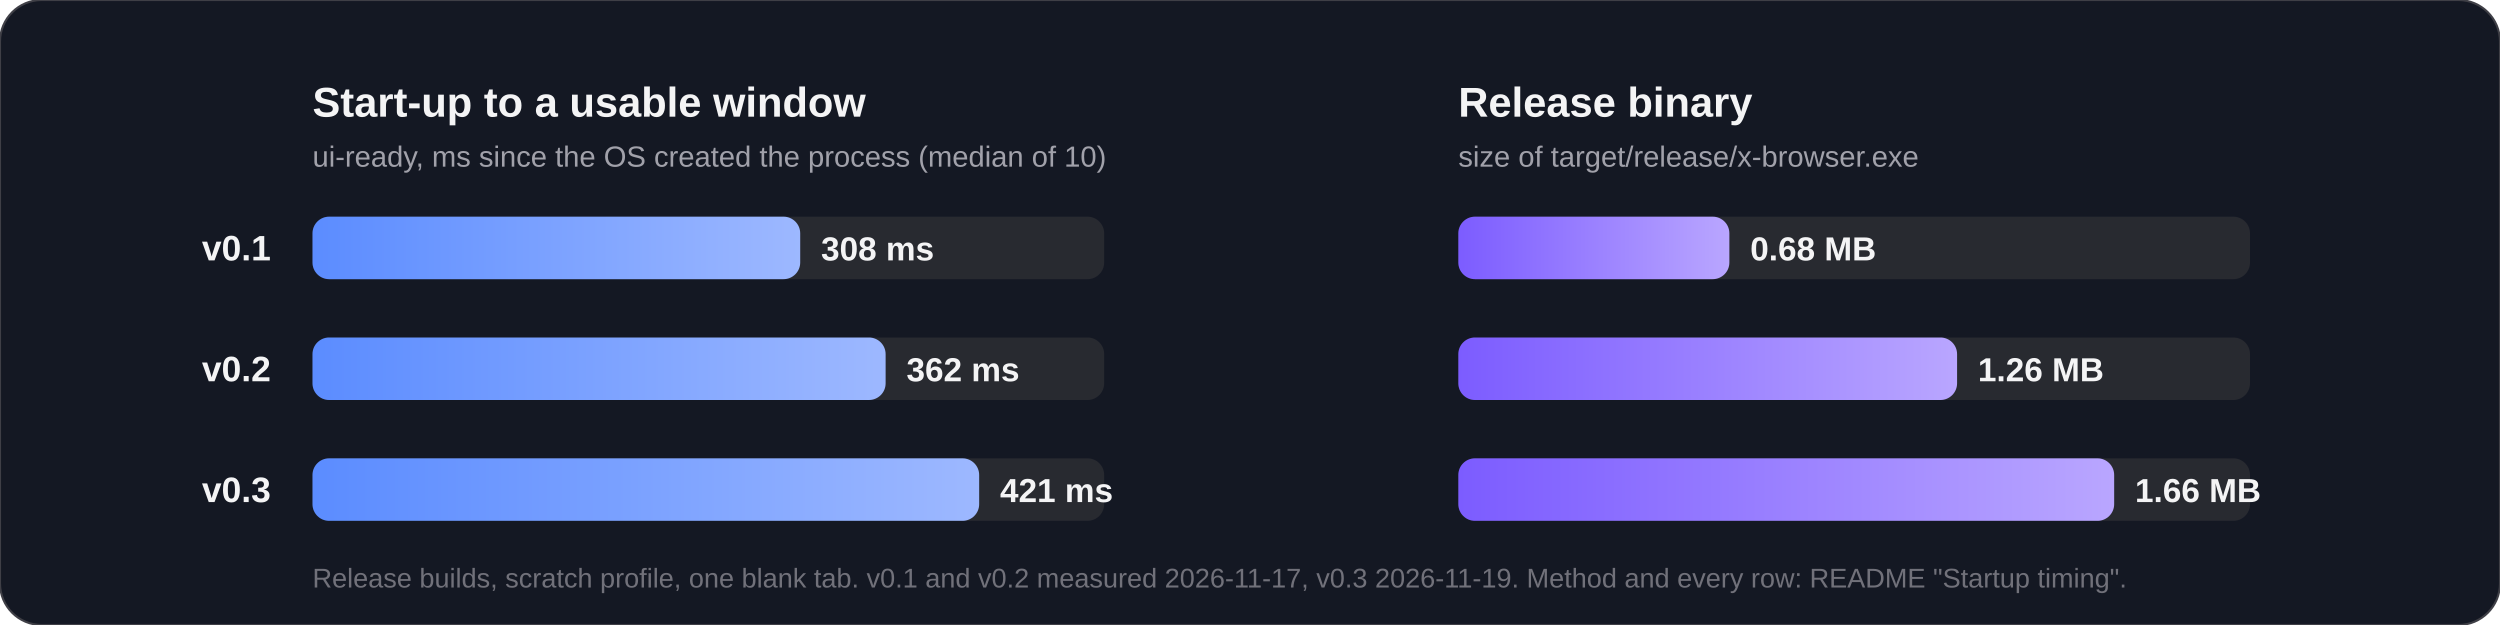
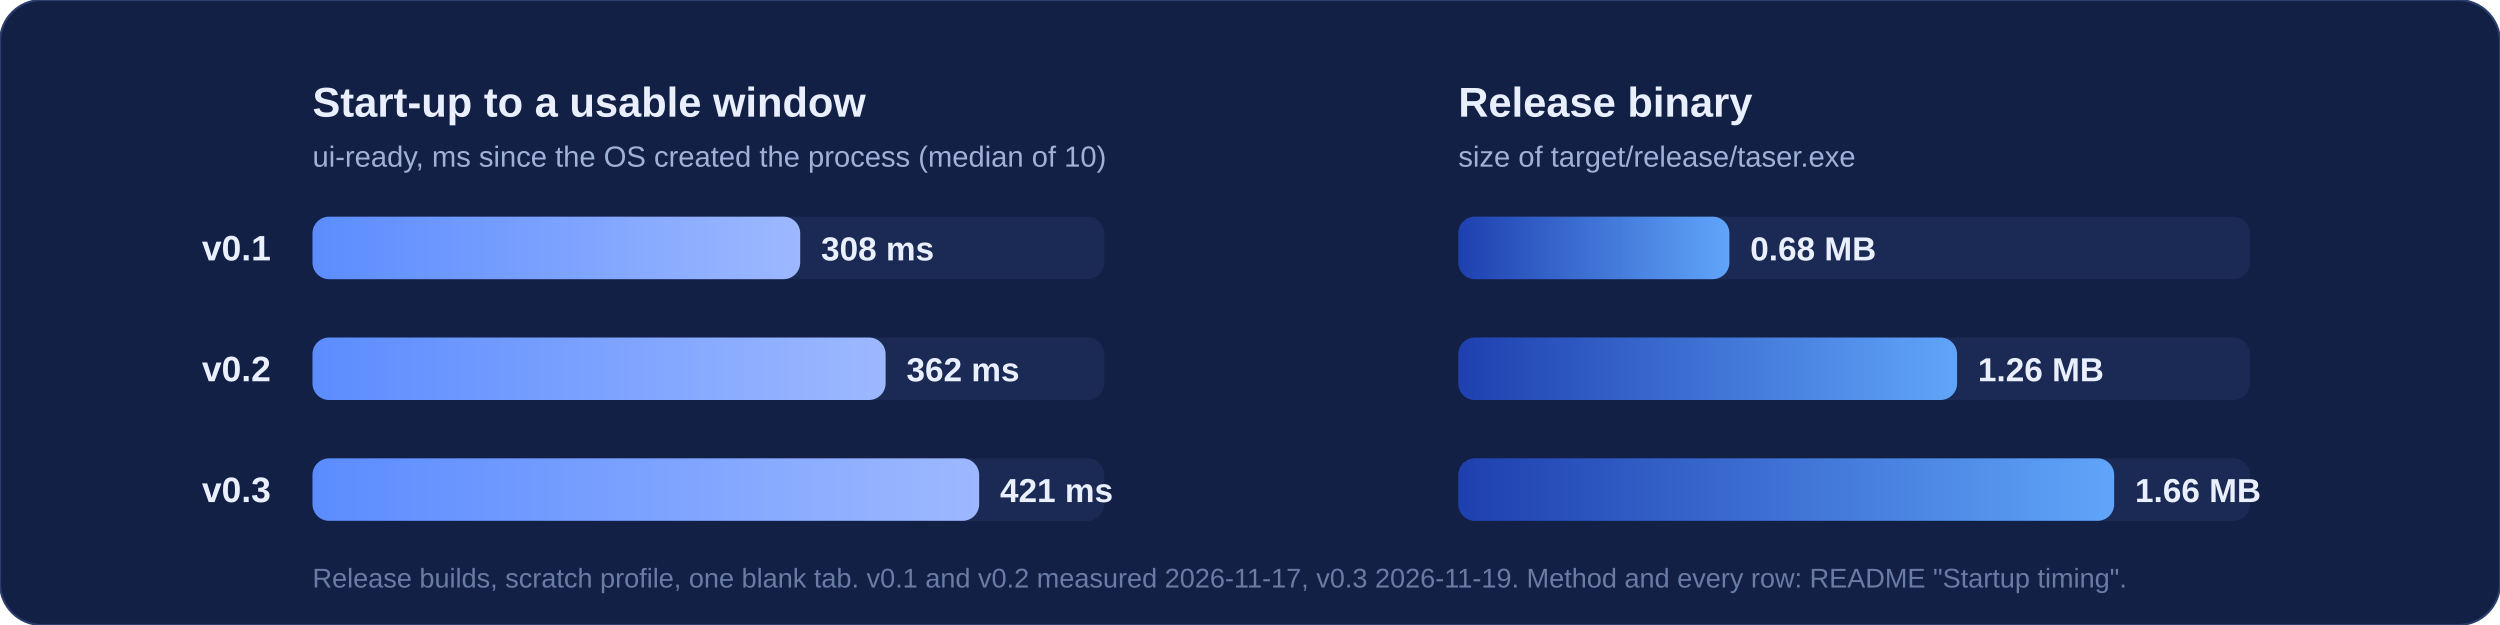
<svg xmlns="http://www.w3.org/2000/svg" width="1200" height="300" viewBox="0 0 1200 300" role="img" aria-label="Start-up to ui-ready: v0.1 308 ms, v0.2 362 ms, v0.3 421 ms. Binary: 0.68, 1.26 and 1.66 MB.">
  <style>
text{font-family:'Segoe UI Variable Display','Segoe UI',system-ui,-apple-system,'Helvetica Neue',Arial,sans-serif}
.grow{transform-box:fill-box;transform-origin:left center;animation:grow 1.1s cubic-bezier(.2,.8,.2,1) both}
@keyframes grow{from{transform:scaleX(0)}to{transform:scaleX(1)}}
.fade{animation:fade .5s ease-out both}
@keyframes fade{from{opacity:0}to{opacity:1}}
@media (prefers-reduced-motion: reduce){*{animation:none!important}}
</style>
  <defs>
    <linearGradient id="ga" x1="0" x2="1">
      <stop offset="0" stop-color="#5b8cff" />
      <stop offset="1" stop-color="#9db8ff" />
    </linearGradient>
    <linearGradient id="gb" x1="0" x2="1">
-       <stop offset="0" stop-color="#7c5cff" />
-       <stop offset="1" stop-color="#b9a6ff" />
+       <stop offset="0" stop-color="#1e40af" />
+       <stop offset="1" stop-color="#60a5fa" />
    </linearGradient>
  </defs>
-   <rect width="1200" height="300" rx="20" fill="#141823" stroke="#3f3f46" />
-   <text x="150" y="56" font-size="20" font-weight="700" fill="#f4f4f5">Start-up to a usable window</text>
-   <text x="150" y="80" font-size="14" fill="#a1a1aa">ui-ready, ms since the OS created the process (median of 10)</text>
-   <text x="700" y="56" font-size="20" font-weight="700" fill="#f4f4f5">Release binary</text>
-   <text x="700" y="80" font-size="14" fill="#a1a1aa">size of target/release/x-browser.exe</text>
-   <text x="130" y="125" text-anchor="end" font-size="17" font-weight="600" fill="#f4f4f5">v0.1</text>
-   <rect x="150" y="104" width="380" height="30" rx="8" fill="#38383b" opacity=".55" />
+   <rect width="1200" height="300" rx="20" fill="#122046" stroke="#2b3d6b" />
+   <text x="150" y="56" font-size="20" font-weight="700" fill="#e9effc">Start-up to a usable window</text>
+   <text x="150" y="80" font-size="14" fill="#9fb1d6">ui-ready, ms since the OS created the process (median of 10)</text>
+   <text x="700" y="56" font-size="20" font-weight="700" fill="#e9effc">Release binary</text>
+   <text x="700" y="80" font-size="14" fill="#9fb1d6">size of target/release/taser.exe</text>
+   <text x="130" y="125" text-anchor="end" font-size="17" font-weight="600" fill="#e9effc">v0.1</text>
+   <rect x="150" y="104" width="380" height="30" rx="8" fill="#22335e" opacity=".55" />
  <rect class="grow" style="animation-delay:0.15s" x="150" y="104" width="234.1" height="30" rx="8" fill="url(#ga)" />
-   <text class="fade" style="animation-delay:0.75s" x="394.1" y="125" font-size="16" font-weight="600" fill="#f4f4f5">308 ms</text>
-   <rect x="700" y="104" width="380" height="30" rx="8" fill="#38383b" opacity=".55" />
+   <text class="fade" style="animation-delay:0.75s" x="394.1" y="125" font-size="16" font-weight="600" fill="#e9effc">308 ms</text>
+   <rect x="700" y="104" width="380" height="30" rx="8" fill="#22335e" opacity=".55" />
  <rect class="grow" style="animation-delay:0.35s" x="700" y="104" width="130.1" height="30" rx="8" fill="url(#gb)" />
-   <text class="fade" style="animation-delay:0.95s" x="840.1" y="125" font-size="16" font-weight="600" fill="#f4f4f5">0.68 MB</text>
-   <text x="130" y="183" text-anchor="end" font-size="17" font-weight="600" fill="#f4f4f5">v0.2</text>
-   <rect x="150" y="162" width="380" height="30" rx="8" fill="#38383b" opacity=".55" />
+   <text class="fade" style="animation-delay:0.95s" x="840.1" y="125" font-size="16" font-weight="600" fill="#e9effc">0.68 MB</text>
+   <text x="130" y="183" text-anchor="end" font-size="17" font-weight="600" fill="#e9effc">v0.2</text>
+   <rect x="150" y="162" width="380" height="30" rx="8" fill="#22335e" opacity=".55" />
  <rect class="grow" style="animation-delay:0.30s" x="150" y="162" width="275.1" height="30" rx="8" fill="url(#ga)" />
-   <text class="fade" style="animation-delay:0.90s" x="435.1" y="183" font-size="16" font-weight="600" fill="#f4f4f5">362 ms</text>
-   <rect x="700" y="162" width="380" height="30" rx="8" fill="#38383b" opacity=".55" />
+   <text class="fade" style="animation-delay:0.90s" x="435.1" y="183" font-size="16" font-weight="600" fill="#e9effc">362 ms</text>
+   <rect x="700" y="162" width="380" height="30" rx="8" fill="#22335e" opacity=".55" />
  <rect class="grow" style="animation-delay:0.50s" x="700" y="162" width="239.4" height="30" rx="8" fill="url(#gb)" />
-   <text class="fade" style="animation-delay:1.10s" x="949.4" y="183" font-size="16" font-weight="600" fill="#f4f4f5">1.26 MB</text>
-   <text x="130" y="241" text-anchor="end" font-size="17" font-weight="600" fill="#f4f4f5">v0.3</text>
-   <rect x="150" y="220" width="380" height="30" rx="8" fill="#38383b" opacity=".55" />
+   <text class="fade" style="animation-delay:1.10s" x="949.4" y="183" font-size="16" font-weight="600" fill="#e9effc">1.26 MB</text>
+   <text x="130" y="241" text-anchor="end" font-size="17" font-weight="600" fill="#e9effc">v0.3</text>
+   <rect x="150" y="220" width="380" height="30" rx="8" fill="#22335e" opacity=".55" />
  <rect class="grow" style="animation-delay:0.45s" x="150" y="220" width="320.0" height="30" rx="8" fill="url(#ga)" />
-   <text class="fade" style="animation-delay:1.05s" x="480.0" y="241" font-size="16" font-weight="600" fill="#f4f4f5">421 ms</text>
-   <rect x="700" y="220" width="380" height="30" rx="8" fill="#38383b" opacity=".55" />
+   <text class="fade" style="animation-delay:1.05s" x="480.0" y="241" font-size="16" font-weight="600" fill="#e9effc">421 ms</text>
+   <rect x="700" y="220" width="380" height="30" rx="8" fill="#22335e" opacity=".55" />
  <rect class="grow" style="animation-delay:0.65s" x="700" y="220" width="314.8" height="30" rx="8" fill="url(#gb)" />
-   <text class="fade" style="animation-delay:1.25s" x="1024.8" y="241" font-size="16" font-weight="600" fill="#f4f4f5">1.66 MB</text>
-   <text x="150" y="282" font-size="13" fill="#71717a">Release builds, scratch profile, one blank tab. v0.1 and v0.2 measured 2026-11-17, v0.3 2026-11-19. Method and every row: README "Startup timing".</text>
+   <text class="fade" style="animation-delay:1.25s" x="1024.8" y="241" font-size="16" font-weight="600" fill="#e9effc">1.66 MB</text>
+   <text x="150" y="282" font-size="13" fill="#6a7ca4">Release builds, scratch profile, one blank tab. v0.1 and v0.2 measured 2026-11-17, v0.3 2026-11-19. Method and every row: README "Startup timing".</text>
</svg>
